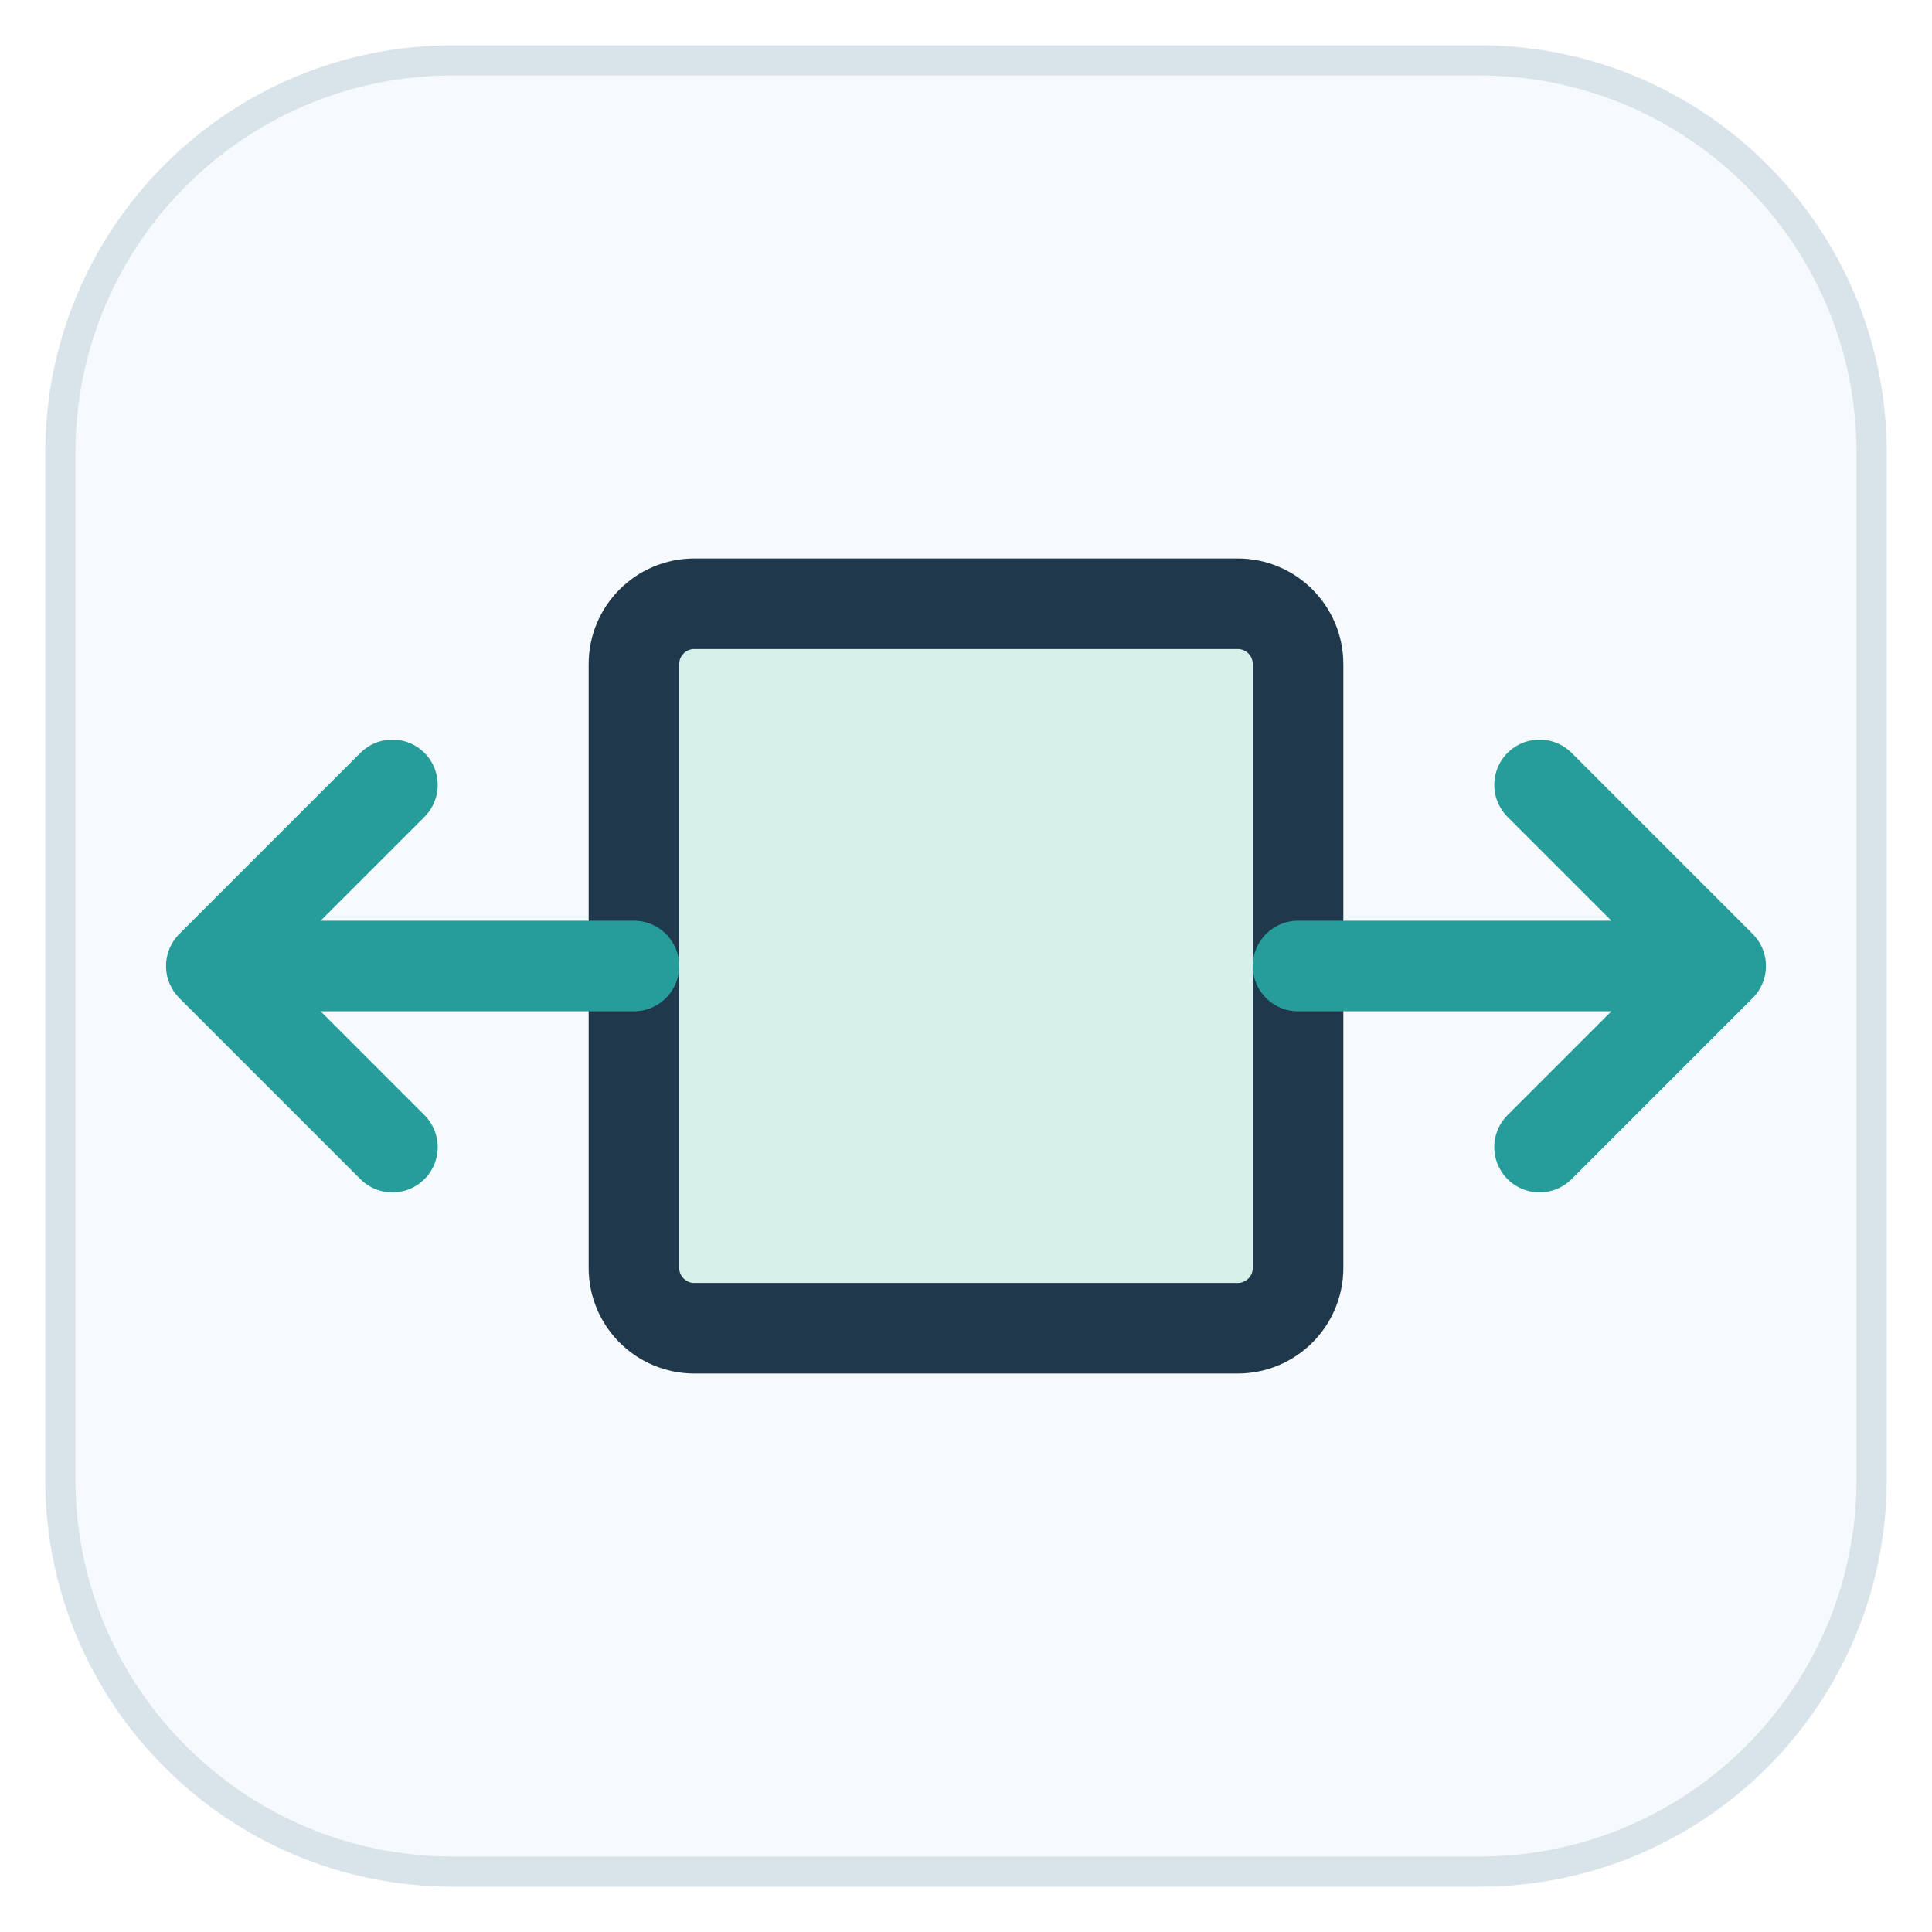
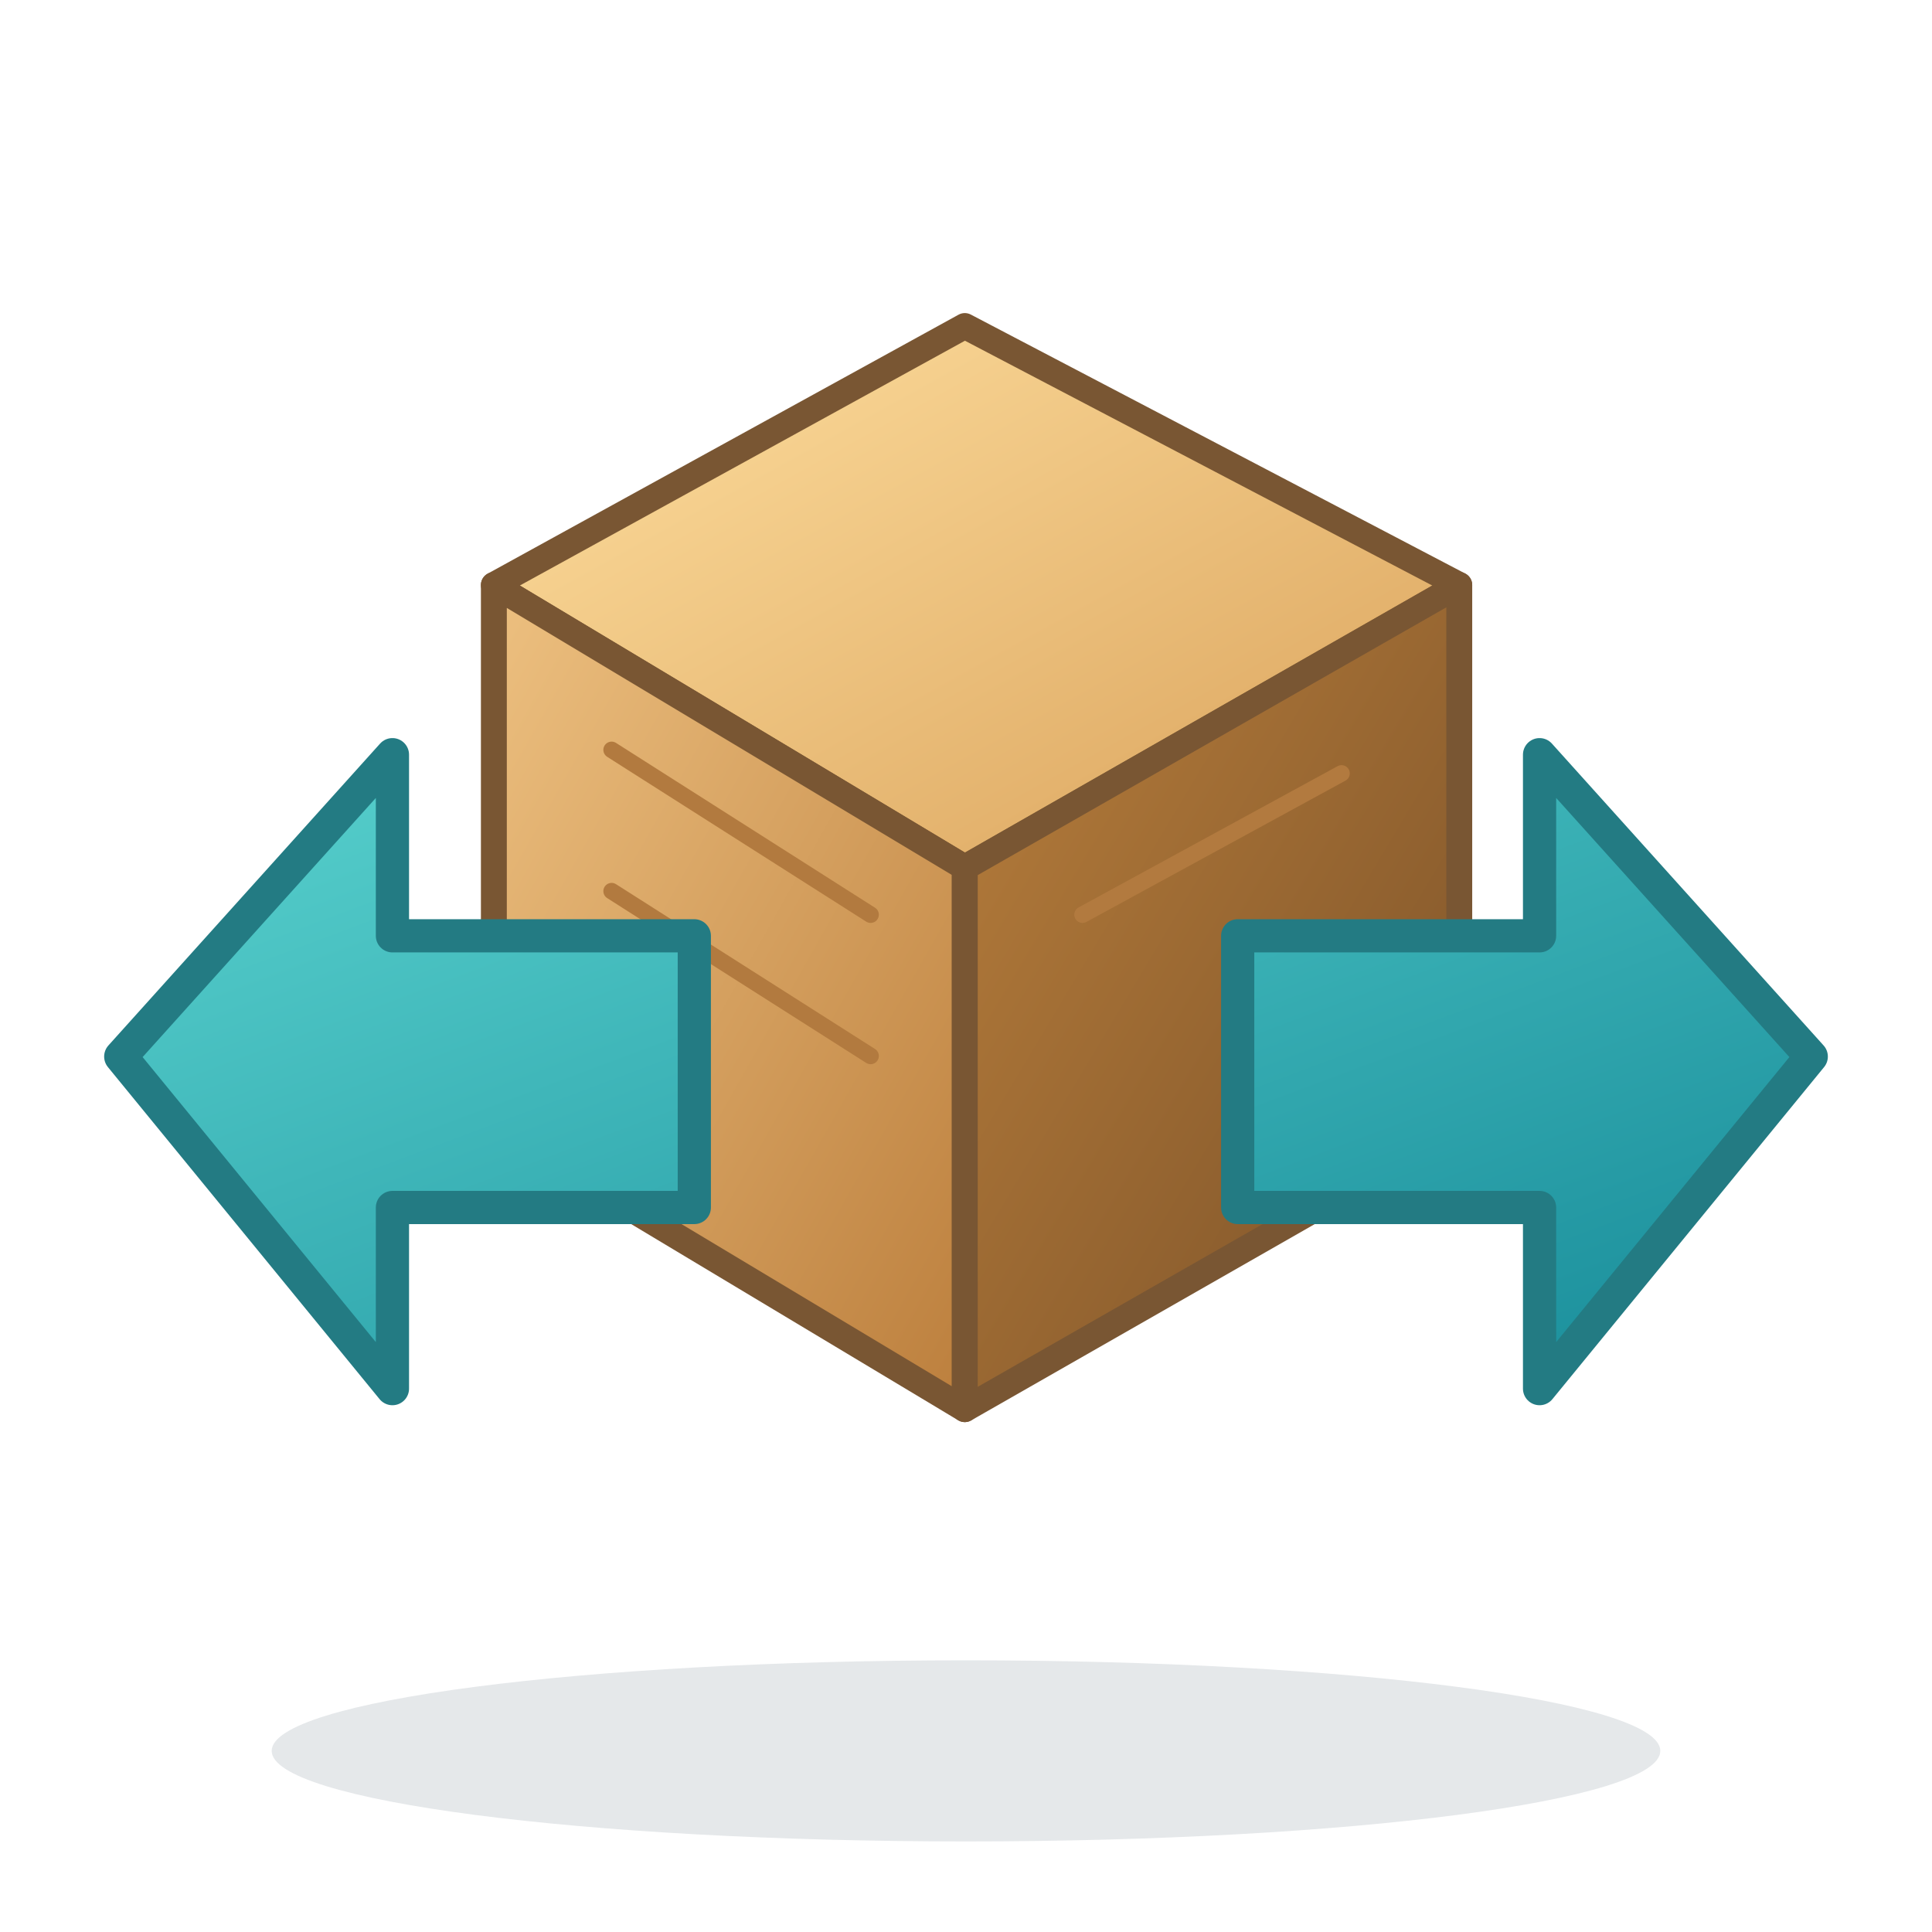
<svg xmlns="http://www.w3.org/2000/svg" width="64" height="64" viewBox="0 0 64 64">
-   <rect x="2" y="2" width="60" height="60" rx="13" fill="#F7FAFC" stroke="#D9E3EA" stroke-width="1" />
-   <g stroke="#20384B" stroke-width="3" stroke-linecap="round" stroke-linejoin="round">
-     <rect x="21" y="20" width="22" height="24" rx="2" fill="#D8F0EA" />
-     <path d="M8 32H21M43 32H56M13 26L7 32 13 38M51 26L57 32 51 38" fill="none" stroke="#269D9A" stroke-width="3" />
+   <defs>
+     <linearGradient id="wood" x1="0" y1="0" x2="1" y2="1">
+       <stop stop-color="#EDC080" />
+       <stop offset="1" stop-color="#BC7F3D" />
+     </linearGradient>
+     <linearGradient id="top" x1="0" y1="0" x2="1" y2="1">
+       <stop stop-color="#FFE0A0" />
+       <stop offset="1" stop-color="#D9A15A" />
+     </linearGradient>
+     <linearGradient id="side" x1="0" y1="0" x2="1" y2="1">
+       <stop stop-color="#B97F3C" />
+       <stop offset="1" stop-color="#795028" />
+     </linearGradient>
+     <linearGradient id="metal" x1="0" y1="0" x2="1" y2="1">
+       <stop stop-color="#E9F1F7" />
+       <stop offset="1" stop-color="#8B9EAD" />
+     </linearGradient>
+     <linearGradient id="blue" x1="0" y1="0" x2="1" y2="1">
+       <stop stop-color="#40BBF2" />
+       <stop offset="1" stop-color="#1555A4" />
+     </linearGradient>
+     <linearGradient id="teal" x1="0" y1="0" x2="1" y2="1">
+       <stop stop-color="#59D2CE" />
+       <stop offset="1" stop-color="#178B99" />
+     </linearGradient>
+     <linearGradient id="purple" x1="0" y1="0" x2="1" y2="1">
+       <stop stop-color="#B5A0E6" />
+       <stop offset="1" stop-color="#7650B3" />
+     </linearGradient>
+     <linearGradient id="paper" x1="0" y1="0" x2="1" y2="1">
+       <stop stop-color="#FFFFFF" />
+       <stop offset="1" stop-color="#DFE5F2" />
+     </linearGradient>
+   </defs>
+   <ellipse cx="32" cy="58" rx="23" ry="3" fill="#20384B" opacity=".12" />
+   <g stroke="#435C70" stroke-width="1.7" stroke-linecap="round" stroke-linejoin="round">
+     <g transform="translate(7 3) scale(.78)">
+       <g transform="translate(0 0)">
+         <path d="M12 21L32 10 53 21 32 33Z" fill="url(#top)" stroke="#795633" stroke-width="1.1" stroke-linejoin="round" />
+         <path d="M12 21L32 33V56L12 44Z" fill="url(#wood)" stroke="#795633" stroke-width="1.1" stroke-linejoin="round" />
+         <path d="M32 33L53 21V44L32 56Z" fill="url(#side)" stroke="#795633" stroke-width="1.1" stroke-linejoin="round" />
+         <path d="M17 28L28 35M17 34L28 41M37 35L48 29" fill="none" stroke="#B27A3F" stroke-width="0.7" stroke-linejoin="round" />
+       </g>
+     </g>
+     <path d="M4 35L13 25V31H23V40H13V46ZM60 35L51 25V31H41V40H51V46Z" fill="url(#teal)" stroke="#237B83" stroke-width="1.1" stroke-linejoin="round" />
  </g>
</svg>
